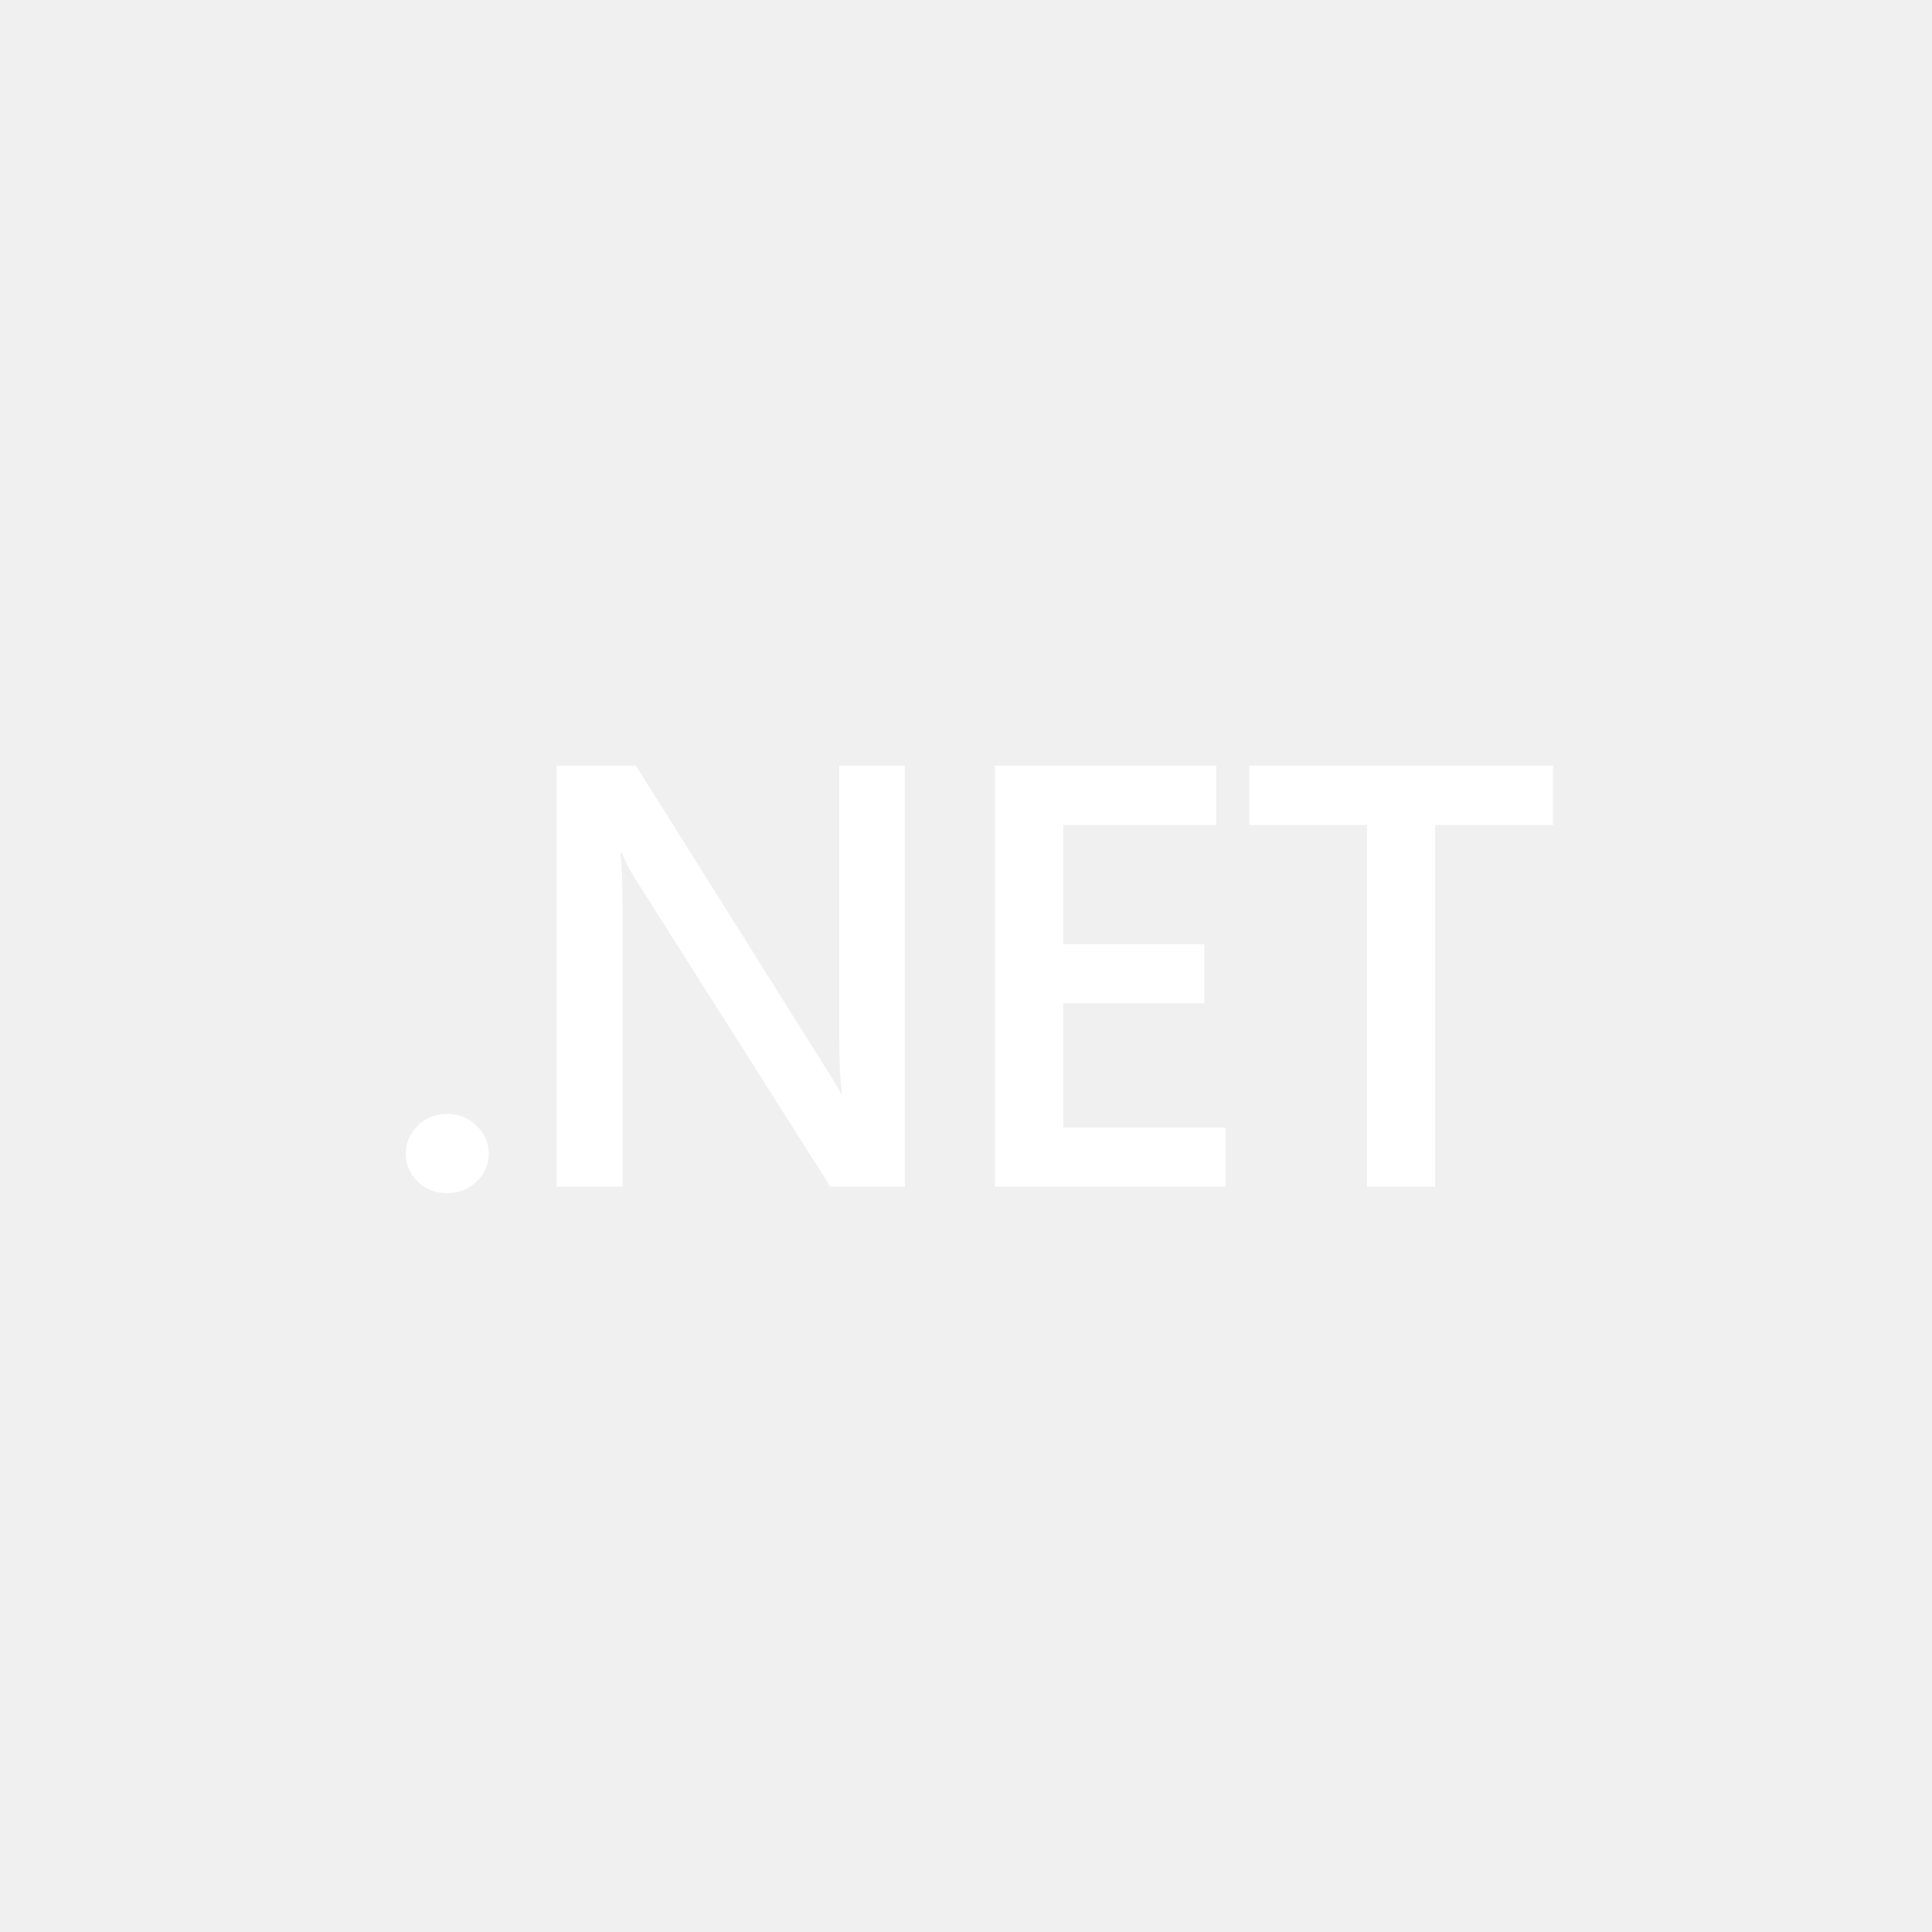
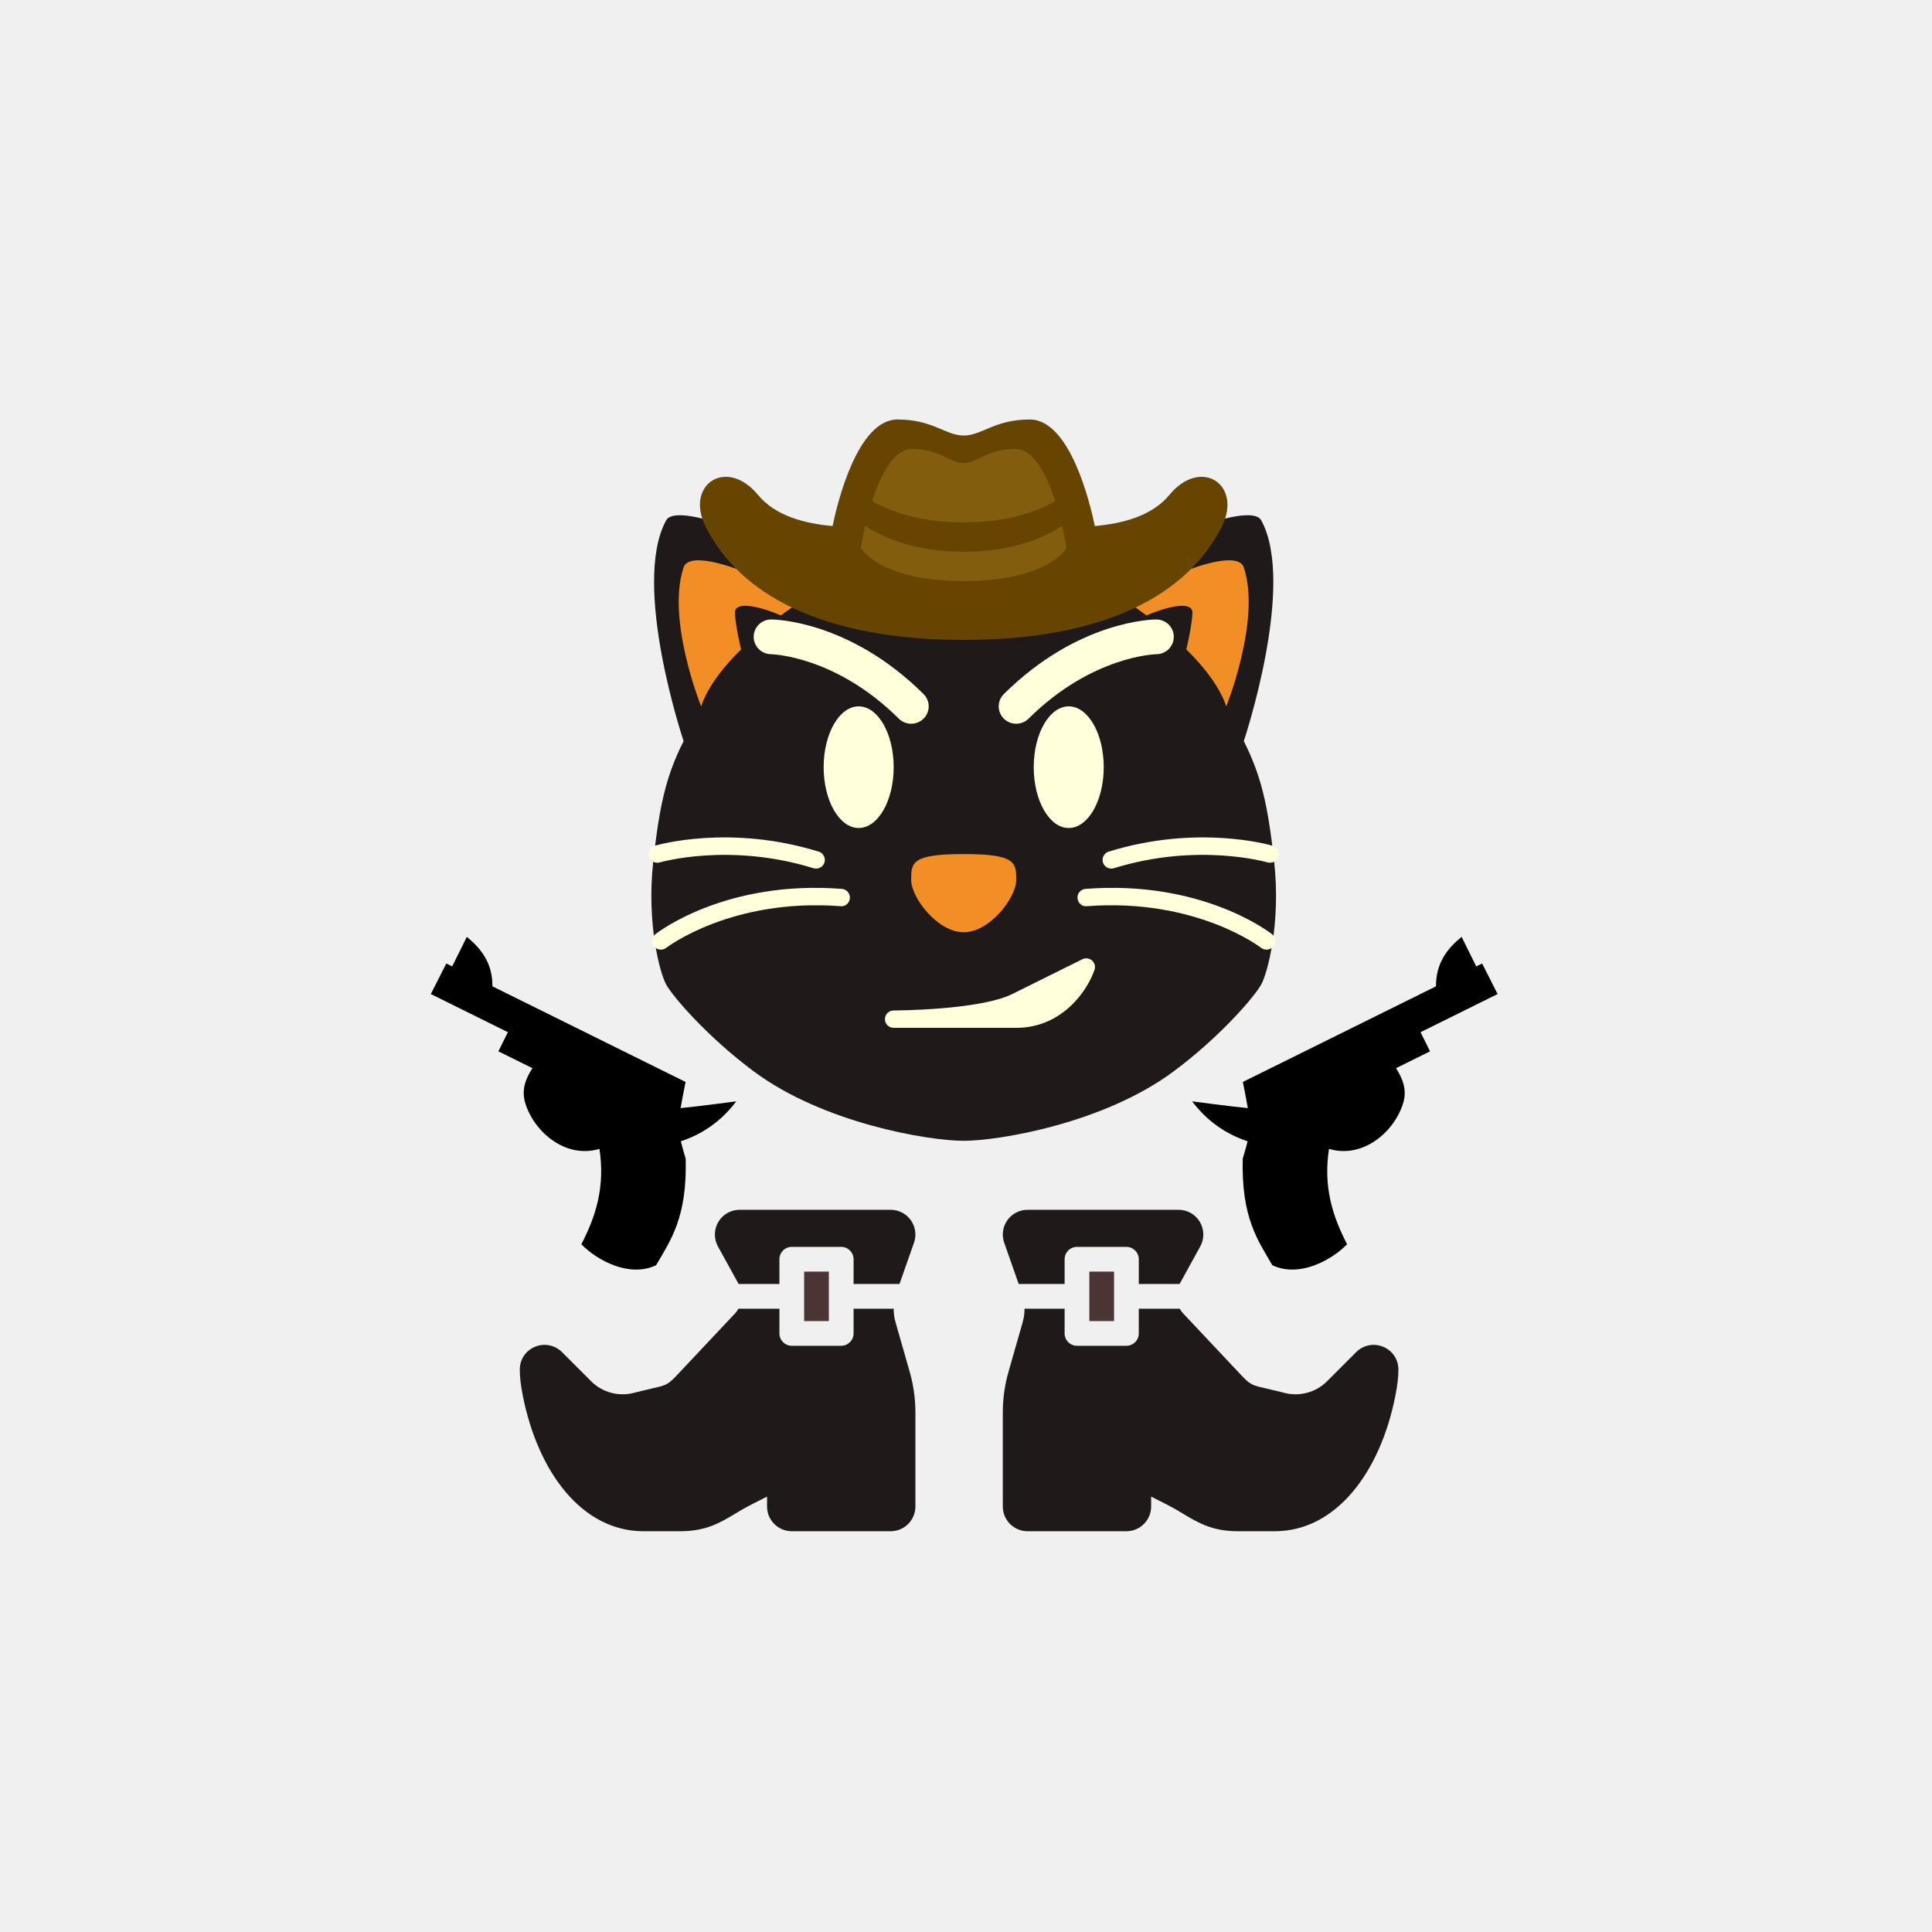
- <svg xmlns="http://www.w3.org/2000/svg" width="456" height="456" viewBox="0 0 456 456" version="1.1" xml:space="preserve" style="fill-rule:evenodd;clip-rule:evenodd;stroke-linejoin:round;stroke-miterlimit:2;">
-   <path d="m 105.5,281.609 c -2.703,0 -5.001,-0.9 -6.893,-2.702 -1.892,-1.848 -2.838,-4.042 -2.838,-6.582 0,-2.587 0.946,-4.804 2.838,-6.652 1.892,-1.848 4.19,-2.772 6.893,-2.772 2.748,0 5.068,0.924 6.96,2.772 1.937,1.848 2.906,4.064 2.906,6.652 0,2.54 -0.968,4.734 -2.906,6.582 -1.892,1.802 -4.212,2.702 -6.96,2.702 z" style="fill:#ffffff;fill-rule:nonzero;stroke-width:0.838" />
-   <path d="M 213.561,280.084 H 195.99 L 149.7,207.054 c -1.171,-1.848 -2.14,-3.765 -2.906,-5.751 h -0.406 c 0.361,2.125 0.541,6.675 0.541,13.65 v 65.132 h -15.543 v -99.36 h 18.719 l 44.737,71.298 c 1.892,2.957 3.109,4.989 3.649,6.098 h 0.27 c -0.45,-2.632 -0.676,-7.09 -0.676,-13.373 v -64.023 h 15.476 z" style="fill:#ffffff;fill-rule:nonzero;stroke-width:0.838" />
-   <path d="m 289.251,280.084 h -54.401 v -99.36 h 52.238 v 13.997 h -36.154 v 28.131 h 33.316 v 13.927 h -33.316 v 29.378 h 38.316 z" style="fill:#ffffff;fill-rule:nonzero;stroke-width:0.838" />
-   <path d="M 366.565,194.721 H 338.722 v 85.363 h -16.084 v -85.363 h -27.775 v -13.997 h 71.701 z" style="fill:#ffffff;fill-rule:nonzero;stroke-width:0.838" />
+ <svg xmlns="http://www.w3.org/2000/svg" width="420" height="420" viewBox="0 0 420 420" fill="none">
+   <g clip-path="url(#clip0_17_5)">
+     <path d="M276.988 187.287C275.621 174.938 274.194 168.667 270.389 161.111C270.389 161.111 281.805 127.111 274.194 113.133C271.629 108.426 246.018 119.51 236.139 127.111C236.139 127.111 220.917 123.341 209.5 123.341C198.083 123.341 182.861 127.111 182.861 127.111C172.982 119.51 147.37 108.426 144.805 113.133C137.194 127.111 148.611 161.111 148.611 161.111C144.805 168.667 143.378 174.938 142.012 187.287C140.509 200.827 143.5 211.62 144.805 214C146.29 216.705 153.813 225.428 163.833 232.889C179.055 244.222 201.889 248 209.5 248C217.111 248 239.944 244.222 255.167 232.889C265.187 225.428 272.71 216.705 274.194 214C275.5 211.62 278.491 200.827 276.988 187.287Z" fill="#1F1919" />
+     <path d="M209.5 185.667C220.917 185.667 220.917 187.556 220.917 191.333C220.917 195.111 215.208 202.667 209.5 202.667C203.792 202.667 198.083 195.111 198.083 191.333C198.083 187.556 198.079 185.667 209.5 185.667Z" fill="#F18F26" />
+     <path d="M148.611 123.333C150.312 118.264 170.074 127.111 173.88 130.889C173.88 130.889 156.222 142.222 152.417 153.556C152.417 153.556 144.805 134.667 148.611 123.333ZM270.389 123.333C268.688 118.264 248.925 127.111 245.12 130.889C245.12 130.889 262.778 142.222 266.583 153.556C266.583 153.556 274.194 134.667 270.389 123.333Z" fill="#F18F26" />
+     <path d="M159.776 133.167C159.776 127.825 182.861 138.444 179.055 142.222C175.25 146 171.444 148.278 167.639 152.056C163.833 155.834 159.776 136.945 159.776 133.167ZM259.223 133.167C259.223 127.825 236.139 138.444 239.944 142.222C243.75 146 247.555 148.278 251.361 152.056C255.167 155.834 259.223 136.945 259.223 133.167Z" fill="#1F1919" />
+     <path d="M143.668 206.444C143.273 206.444 142.888 206.322 142.566 206.094C142.244 205.867 142.001 205.546 141.872 205.176C141.742 204.805 141.732 204.404 141.842 204.028C141.953 203.651 142.178 203.318 142.488 203.075C143.104 202.595 157.786 191.288 183.009 193.234C184.056 193.309 184.84 194.22 184.76 195.258C184.68 196.297 183.782 197.151 182.716 196.996C158.996 195.206 144.984 205.934 144.847 206.044C144.509 206.303 144.095 206.443 143.668 206.444ZM177.415 188.829C177.223 188.829 177.032 188.801 176.848 188.746C158.62 183.09 143.599 187.435 143.447 187.476C143.208 187.548 142.957 187.572 142.708 187.547C142.46 187.522 142.219 187.449 141.999 187.331C141.779 187.214 141.584 187.055 141.426 186.863C141.268 186.671 141.15 186.45 141.078 186.213C141.006 185.975 140.982 185.726 141.007 185.479C141.032 185.233 141.106 184.993 141.224 184.775C141.342 184.557 141.502 184.363 141.696 184.207C141.889 184.05 142.112 183.932 142.351 183.861C143.009 183.664 158.661 179.15 177.978 185.138C178.412 185.273 178.782 185.557 179.022 185.94C179.263 186.322 179.357 186.777 179.289 187.223C179.221 187.668 178.995 188.075 178.651 188.37C178.308 188.664 177.869 188.827 177.415 188.829ZM275.332 206.444C275.727 206.444 276.112 206.322 276.434 206.094C276.756 205.867 276.998 205.546 277.128 205.176C277.258 204.805 277.268 204.404 277.158 204.028C277.047 203.651 276.822 203.318 276.512 203.075C275.895 202.595 261.214 191.288 235.99 193.234C235.741 193.252 235.499 193.319 235.276 193.431C235.053 193.543 234.855 193.698 234.692 193.886C234.53 194.074 234.406 194.292 234.328 194.527C234.251 194.763 234.221 195.011 234.24 195.258C234.32 196.297 235.218 197.151 236.283 196.996C260.003 195.206 274.015 205.934 274.152 206.044C274.491 206.303 274.905 206.443 275.332 206.444ZM241.585 188.829C241.771 188.829 241.965 188.802 242.152 188.746C260.38 183.09 275.401 187.435 275.553 187.476C275.792 187.548 276.043 187.572 276.292 187.547C276.54 187.522 276.781 187.449 277.001 187.331C277.221 187.214 277.416 187.055 277.574 186.863C277.732 186.671 277.85 186.45 277.922 186.213C277.994 185.975 278.018 185.726 277.993 185.479C277.968 185.233 277.894 184.993 277.776 184.775C277.658 184.557 277.497 184.363 277.304 184.207C277.111 184.05 276.888 183.932 276.649 183.861C275.991 183.664 260.338 179.15 241.021 185.138C240.588 185.273 240.218 185.557 239.978 185.94C239.737 186.322 239.642 186.777 239.71 187.223C239.778 187.668 240.005 188.075 240.348 188.37C240.692 188.664 241.131 188.827 241.585 188.829Z" fill="#FFFFDB" />
+     <path d="M186.667 180C190.87 180 194.278 174.08 194.278 166.778C194.278 159.475 190.87 153.555 186.667 153.555C182.463 153.555 179.055 159.475 179.055 166.778C179.055 174.08 182.463 180 186.667 180Z" fill="#FFFFDB" />
+     <path d="M232.333 180C236.537 180 239.944 174.08 239.944 166.778C239.944 159.475 236.537 153.555 232.333 153.555C228.13 153.555 224.722 159.475 224.722 166.778C224.722 174.08 228.13 180 232.333 180Z" fill="#FFFFDB" />
+     <path d="M220.917 157.333C220.163 157.335 219.426 157.114 218.799 156.7C218.173 156.285 217.684 155.694 217.396 155.003C217.107 154.312 217.032 153.552 217.18 152.819C217.328 152.085 217.692 151.412 218.226 150.885C234.377 134.852 250.672 134.667 251.361 134.667C252.37 134.664 253.339 135.06 254.055 135.766C254.77 136.473 255.174 137.433 255.176 138.435C255.179 139.437 254.78 140.399 254.068 141.109C253.356 141.819 252.389 142.22 251.38 142.222C251.133 142.226 237.349 142.585 223.607 156.226C223.254 156.578 222.835 156.856 222.373 157.046C221.911 157.236 221.416 157.334 220.917 157.333ZM198.083 157.333C197.583 157.334 197.088 157.236 196.627 157.046C196.165 156.856 195.746 156.578 195.393 156.226C181.594 142.532 167.757 142.222 167.62 142.222C166.613 142.212 165.651 141.807 164.944 141.096C164.237 140.385 163.842 139.425 163.845 138.426C163.847 137.428 164.247 136.472 164.959 135.767C165.67 135.062 166.634 134.667 167.639 134.667C168.324 134.667 184.623 134.852 200.774 150.885C201.308 151.412 201.672 152.085 201.819 152.819C201.967 153.552 201.892 154.312 201.604 155.003C201.316 155.694 200.827 156.285 200.2 156.7C199.573 157.114 198.837 157.335 198.083 157.333Z" fill="#FFFFDB" />
+     <path d="M237.383 208.794C237.099 208.55 236.748 208.395 236.375 208.348C236.001 208.302 235.623 208.366 235.286 208.534L220.064 216.089C212.944 219.621 194.464 219.667 194.278 219.667C193.859 219.667 193.452 219.804 193.119 220.057C192.787 220.31 192.548 220.665 192.44 221.067C192.331 221.468 192.359 221.894 192.52 222.278C192.68 222.663 192.964 222.983 193.326 223.191L193.33 223.195C193.6 223.346 193.912 223.437 194.243 223.444H220.913C231.028 223.444 236.474 215.186 237.943 210.819C238.062 210.465 238.072 210.083 237.972 209.722C237.873 209.362 237.668 209.039 237.383 208.794Z" fill="#FFFFDB" />
+   </g>
+   <g clip-path="url(#clip1_17_5)">
+     <path d="M254.222 107.582C250.421 112.185 244.057 113.814 238.007 114.357C236.991 109.444 232.631 91.194 223.875 91.194C216.199 91.194 213.432 94.68 209.5 94.68C205.568 94.68 202.801 91.194 195.125 91.194C186.369 91.194 182.008 109.444 180.993 114.357C174.942 113.814 168.579 112.182 164.778 107.582C157.9 99.257 148.805 105.391 153.412 114.527C160.689 128.956 178.29 139.111 209.5 139.111C240.706 139.111 258.308 128.956 265.588 114.527C270.194 105.391 261.1 99.257 254.222 107.582Z" fill="#664500" />
+     <path d="M220.68 97.583C214.71 97.583 212.557 100.663 209.5 100.663C206.443 100.663 204.29 97.583 198.319 97.583C190.451 97.583 187.139 119.146 187.139 119.146C187.139 119.146 191.234 126.333 209.5 126.333C227.769 126.333 231.861 119.146 231.861 119.146C231.861 119.146 228.548 97.583 220.68 97.583Z" fill="#825D0E" />
+     <path d="M187.139 107.167C187.139 107.167 193.764 113.556 209.5 113.556C225.239 113.556 231.861 107.167 231.861 107.167V113.556C231.861 113.556 224.763 119.944 209.5 119.944C194.237 119.944 187.139 113.556 187.139 113.556V107.167Z" fill="#664500" />
+   </g>
+   <path d="M308.813 224.39L325.567 216.096L322.2 209.456L320.923 210.088L317.743 203.664C314.612 206.217 312.142 209.369 312.174 214.419L296.524 222.166L270.19 235.204C270.657 237.61 271.019 239.422 271.267 240.889C267.849 240.58 259.16 239.424 259.16 239.424C262.453 243.768 266.53 246.548 271.217 248.11C270.97 249.145 270.62 250.34 270.162 251.878C269.827 264.73 273.455 269.636 276.593 275.049C282.353 277.783 289.329 274.081 292.848 270.489C289.636 264.338 287.662 257.929 288.911 249.757C296.507 252.004 303.325 245.768 305.074 239.662C305.859 236.924 304.998 234.577 303.483 232.212L310.876 228.552L308.813 224.39Z" fill="black" />
+   <path d="M242.188 276.438H236.812V287.188H242.188V276.438Z" fill="#4B3434" />
+   <path d="M221.455 279.125H231.438V273.75C231.438 272.266 232.641 271.062 234.125 271.062H244.875C246.359 271.062 247.563 272.266 247.563 273.75V279.125H256.432L260.925 270.968C261.843 269.303 261.811 267.276 260.844 265.64C259.877 264.004 258.118 263 256.217 263H223.375C221.632 263 219.997 263.845 218.99 265.268C217.982 266.69 217.726 268.512 218.305 270.157L221.455 279.125Z" fill="#1F1919" />
+   <path d="M300.681 292.772C298.675 291.938 296.36 292.398 294.825 293.938L288.467 300.296C286.096 302.666 282.592 303.638 279.324 302.826L277.587 302.392C276.763 302.185 276.026 302.017 275.352 301.864C272.406 301.193 271.953 301.09 270.289 299.431L257.509 285.847C257.094 285.431 256.745 285.004 256.463 284.5H247.562V289.875C247.562 291.359 246.359 292.563 244.875 292.563H234.125C232.641 292.563 231.438 291.359 231.438 289.875V284.5H222.725C222.725 285.508 222.592 286.488 222.316 287.454L219.241 298.216C218.417 301.097 218 304.079 218 307.076V327.5C218 330.468 220.407 332.875 223.375 332.875H244.875C247.843 332.875 250.25 330.468 250.25 327.5V325.344C252.434 326.449 254.529 327.505 255.612 328.135L257.172 329.06C260.441 331.022 263.527 332.875 269.062 332.875H277.125C290.437 332.875 300.049 320.068 303.328 303.48C303.804 301.073 304 299.365 304 297.738C304 295.481 302.69 293.604 300.681 292.772Z" fill="#1F1919" />
+   <path d="M174.812 276.438H180.188V287.188H174.812V276.438Z" fill="#4B3434" />
+   <path d="M195.545 279.125H185.562V273.75C185.562 272.266 184.359 271.062 182.875 271.062H172.125C170.641 271.062 169.437 272.266 169.437 273.75V279.125H160.568L156.075 270.968C155.157 269.303 155.189 267.276 156.156 265.64C157.123 264.004 158.882 263 160.783 263H193.625C195.368 263 197.003 263.845 198.01 265.268C199.018 266.69 199.274 268.512 198.695 270.157L195.545 279.125Z" fill="#1F1919" />
+   <path d="M116.319 292.772C118.325 291.938 120.64 292.398 122.175 293.938L128.533 300.296C130.904 302.666 134.408 303.638 137.676 302.826L139.413 302.392C140.237 302.185 140.974 302.017 141.648 301.864C144.594 301.193 145.047 301.09 146.711 299.431L159.491 285.847C159.906 285.431 160.255 285.004 160.537 284.5H169.438V289.875C169.438 291.359 170.641 292.563 172.125 292.563H182.875C184.359 292.563 185.562 291.359 185.562 289.875V284.5H194.275C194.275 285.508 194.408 286.488 194.684 287.454L197.759 298.216C198.583 301.097 199 304.079 199 307.076V327.5C199 330.468 196.593 332.875 193.625 332.875H172.125C169.157 332.875 166.75 330.468 166.75 327.5V325.344C164.566 326.449 162.471 327.505 161.388 328.135L159.828 329.06C156.559 331.022 153.473 332.875 147.938 332.875H139.875C126.563 332.875 116.951 320.068 113.672 303.48C113.196 301.073 113 299.365 113 297.738C113 295.481 114.31 293.604 116.319 292.772Z" fill="#1F1919" />
+   <path d="M110.41 224.39L93.657 216.096L97.024 209.456L98.301 210.088L101.481 203.664C104.611 206.217 107.082 209.369 107.049 214.419L122.7 222.166L149.034 235.204C148.566 237.61 148.204 239.422 147.956 240.889C151.374 240.58 160.063 239.424 160.063 239.424C156.77 243.768 152.693 246.548 148.007 248.11C148.253 249.145 148.603 250.34 149.061 251.878C149.396 264.73 145.769 269.636 142.631 275.049C136.871 277.783 129.895 274.081 126.376 270.489C129.588 264.338 131.562 257.929 130.312 249.757C122.717 252.004 115.899 245.768 114.149 239.662C113.364 236.924 114.225 234.577 115.741 232.212L108.347 228.552L110.41 224.39Z" fill="black" />
+   <defs>
+     <clipPath id="clip0_17_5">
+       <rect width="137" height="136" fill="white" transform="translate(141 112)" />
+     </clipPath>
+     <clipPath id="clip1_17_5">
+       <rect width="115" height="115" fill="white" transform="translate(152 88)" />
+     </clipPath>
+   </defs>
</svg>
